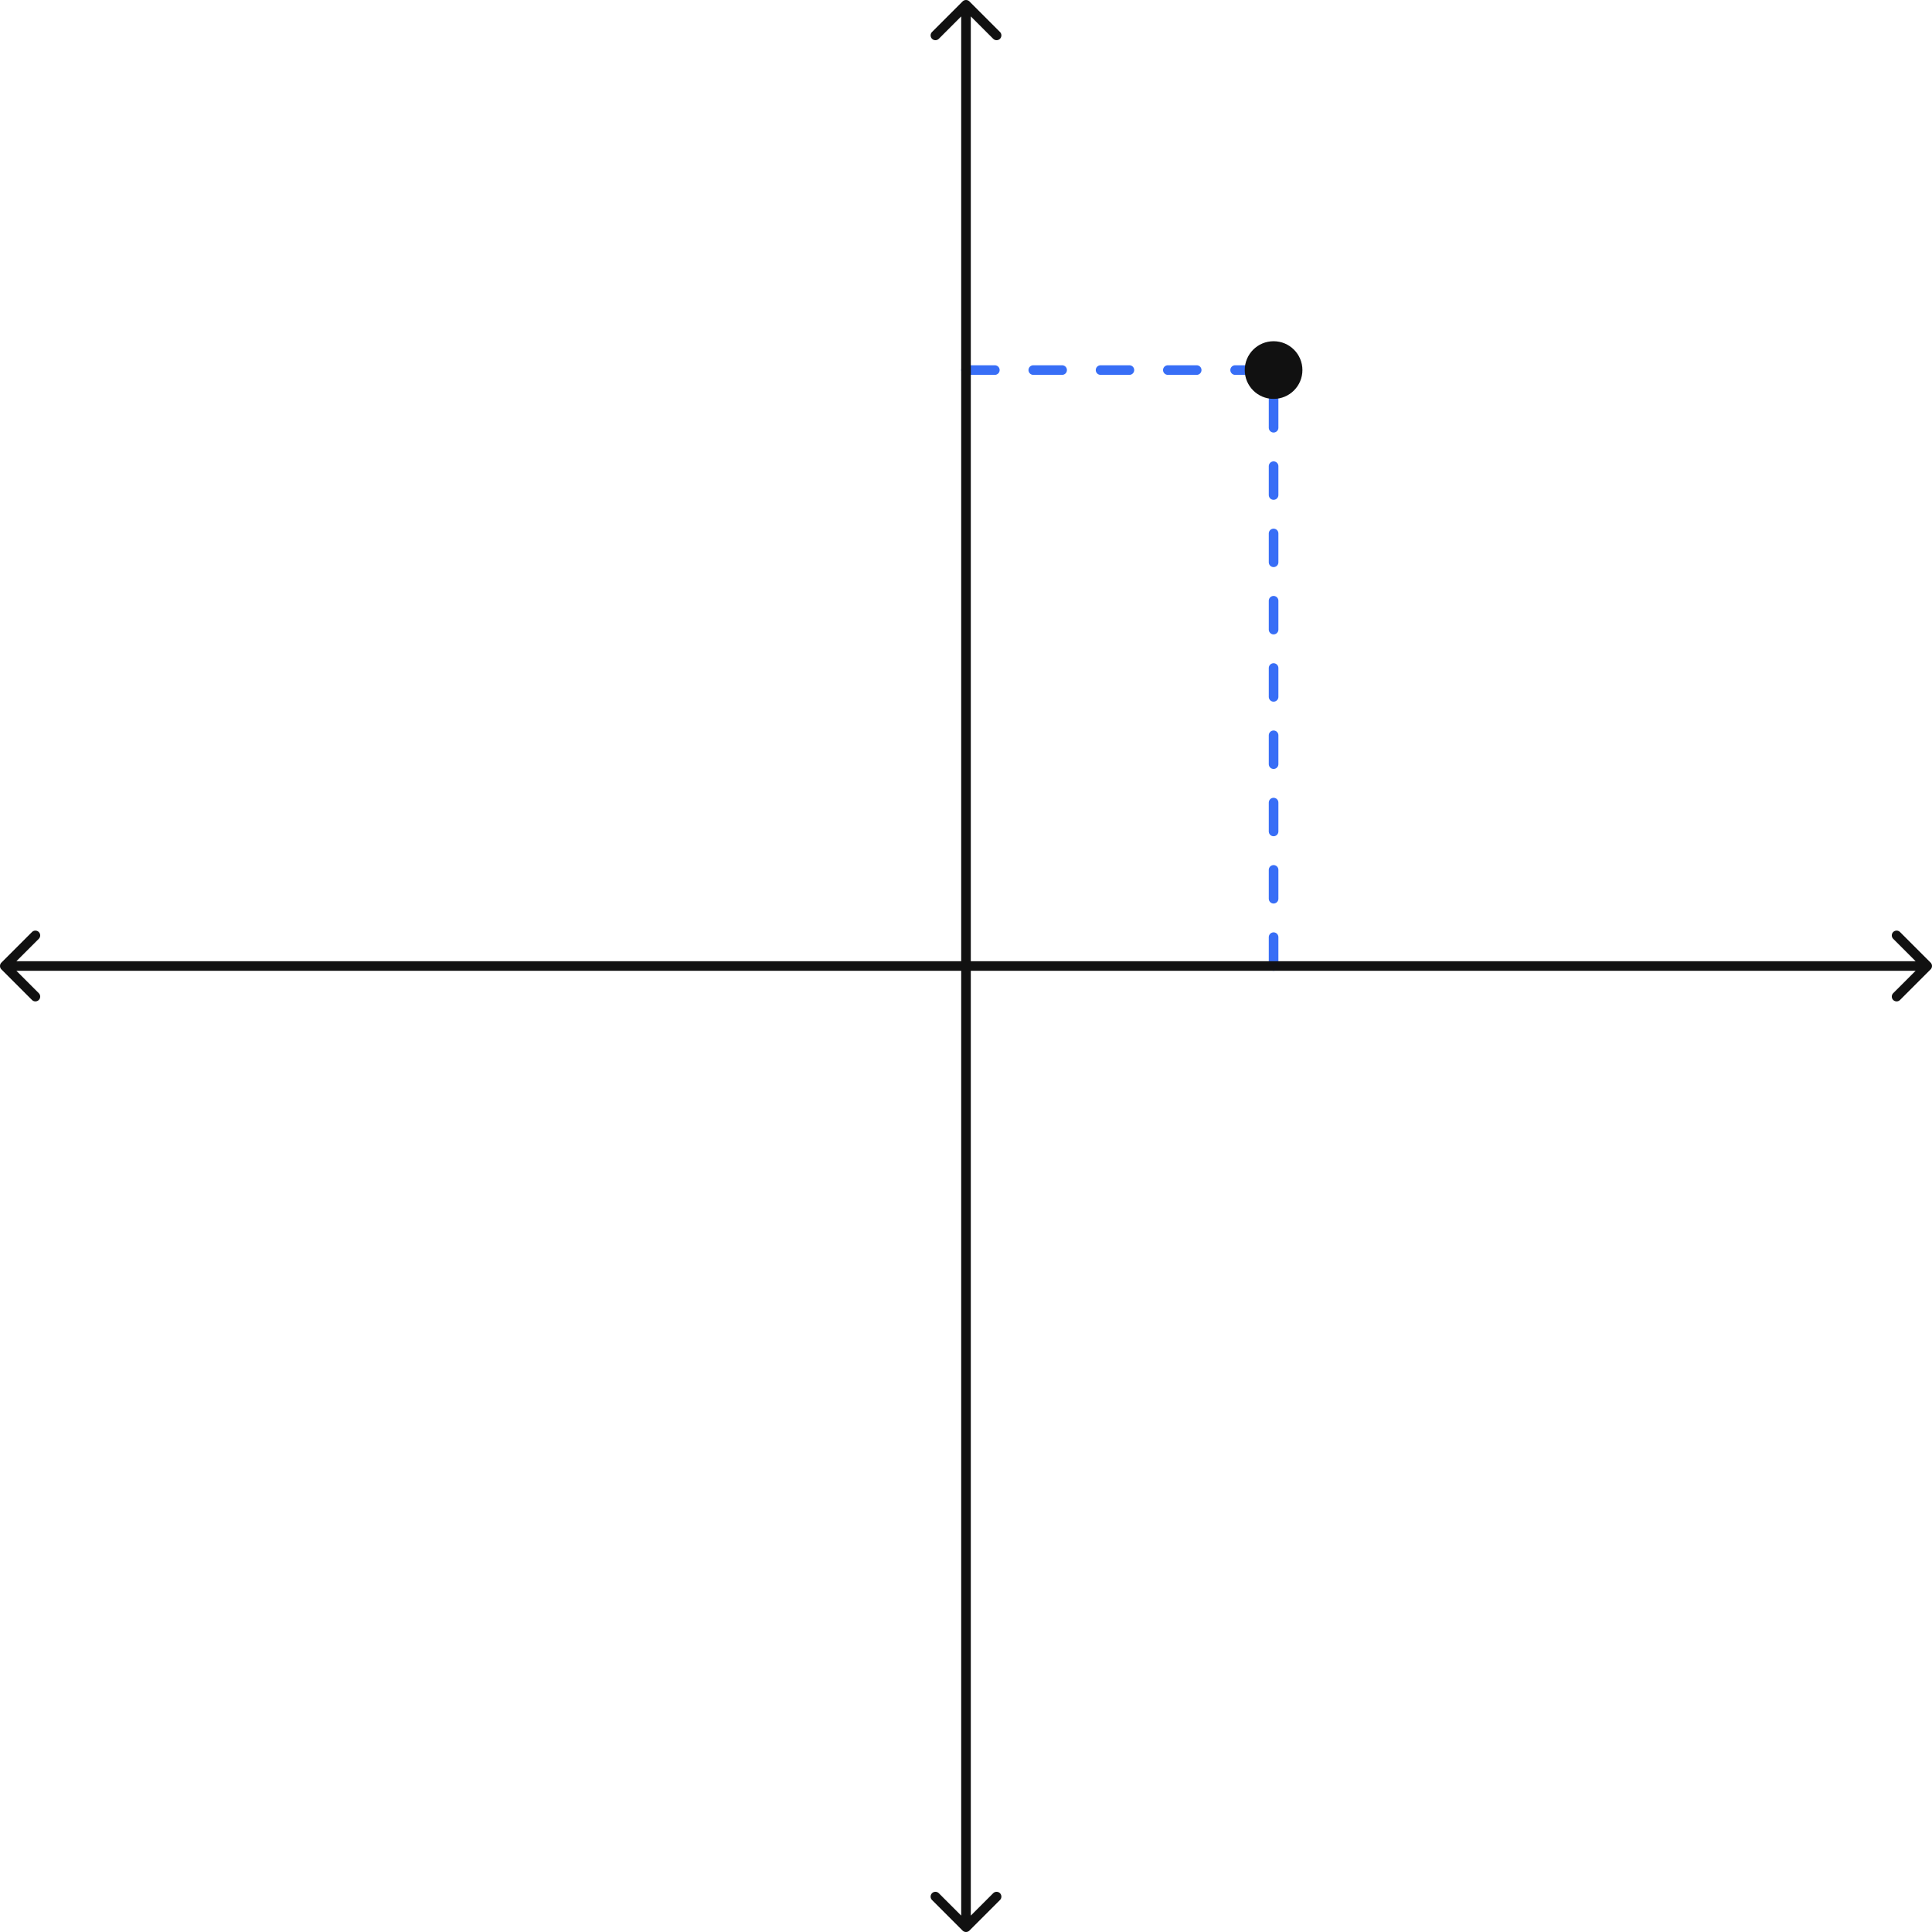
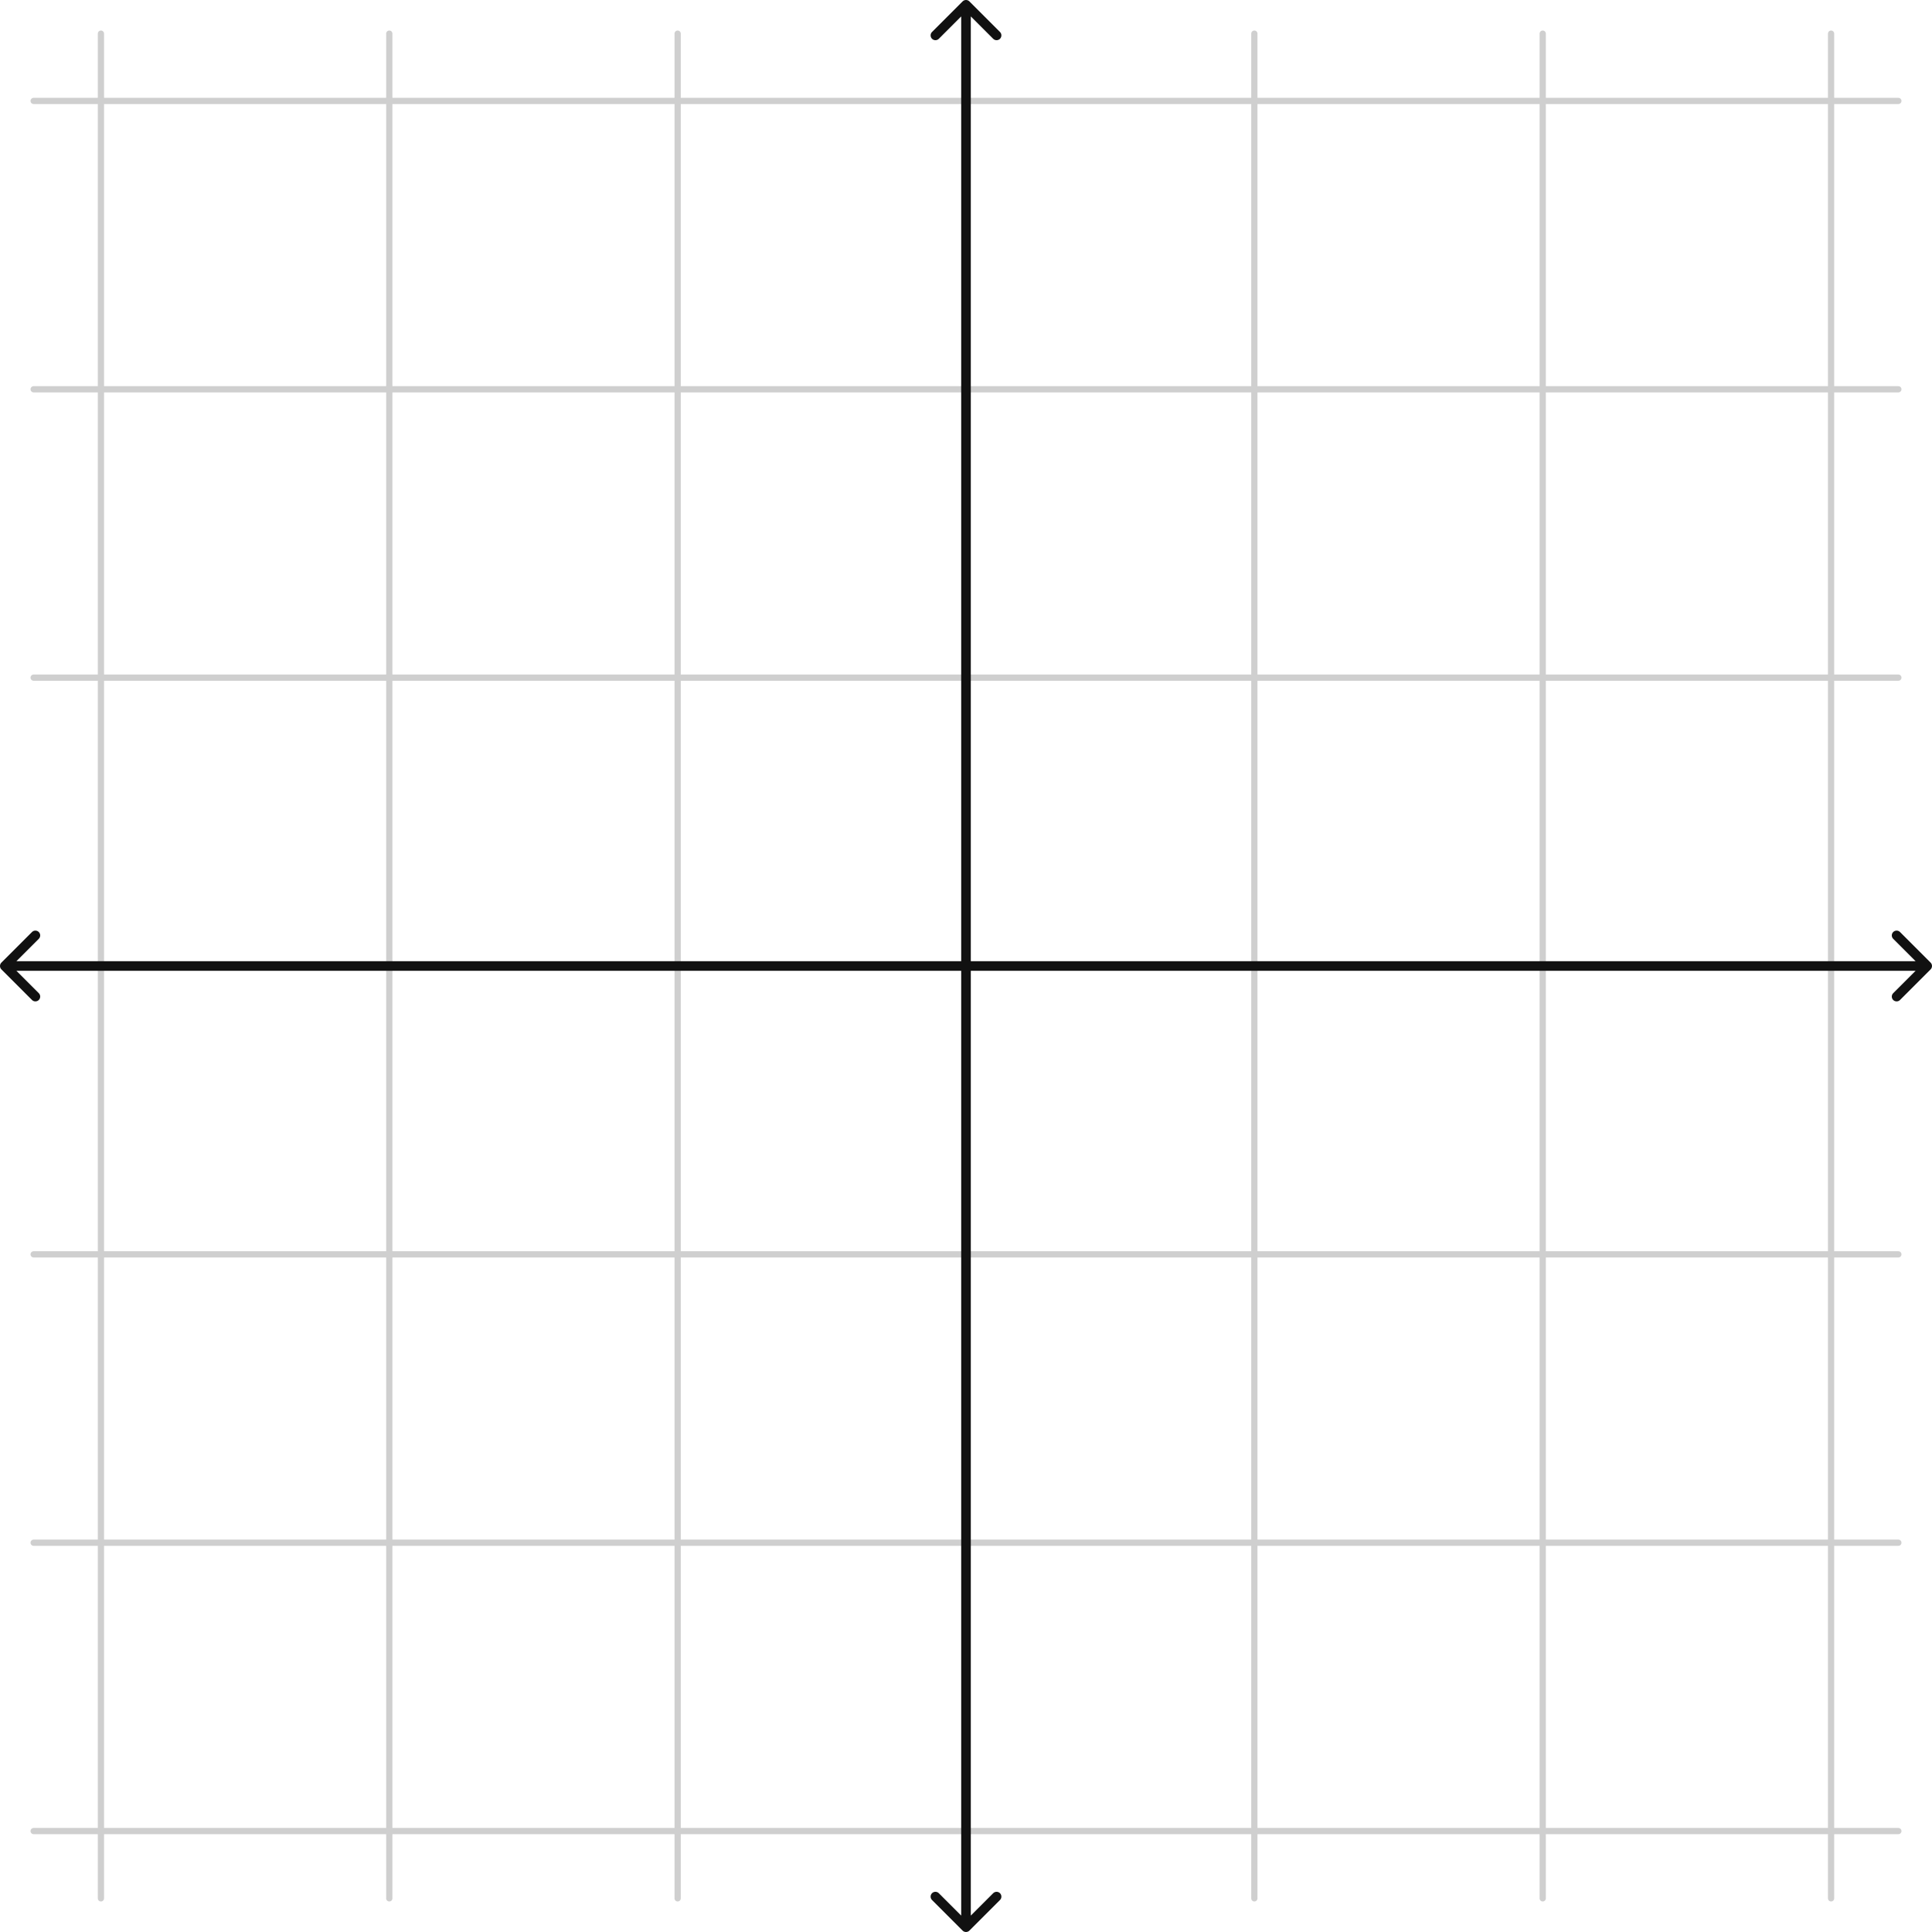
<svg xmlns="http://www.w3.org/2000/svg" width="201" height="201" viewBox="0 0 201 201" fill="none">
-   <path d="M100.5 38.5H132.5V100.5" stroke="#386EF6" stroke-linecap="round" stroke-linejoin="round" stroke-dasharray="3 4" />
  <path d="M100.854 0.146C100.658 -0.049 100.342 -0.049 100.146 0.146L96.965 3.328C96.769 3.524 96.769 3.84 96.965 4.036C97.16 4.231 97.476 4.231 97.672 4.036L100.5 1.207L103.328 4.036C103.524 4.231 103.84 4.231 104.036 4.036C104.231 3.84 104.231 3.524 104.036 3.328L100.854 0.146ZM100.146 200.854C100.342 201.049 100.658 201.049 100.854 200.854L104.036 197.672C104.231 197.476 104.231 197.16 104.036 196.964C103.84 196.769 103.524 196.769 103.328 196.964L100.5 199.793L97.672 196.964C97.476 196.769 97.16 196.769 96.965 196.964C96.769 197.16 96.769 197.476 96.965 197.672L100.146 200.854ZM100.5 0.5H100V200.5H100.5H101V0.5H100.5Z" fill="#111111" />
+   <g opacity="0.2">
+     <path d="M10.501 3.5V197.5" stroke="#111111" stroke-width="0.65" stroke-linecap="round" />
+     <path d="M40.501 3.5V197.5" stroke="#111111" stroke-width="0.65" stroke-linecap="round" />
+     <path d="M70.501 3.5V197.5" stroke="#111111" stroke-width="0.65" stroke-linecap="round" />
+     <path d="M100.5 3.5V197.5" stroke="#111111" stroke-width="0.65" stroke-linecap="round" />
+     <path d="M130.5 3.5V197.5" stroke="#111111" stroke-width="0.65" stroke-linecap="round" />
+     <path d="M160.5 3.5V197.5" stroke="#111111" stroke-width="0.65" stroke-linecap="round" />
+     <path d="M190.5 3.5V197.5" stroke="#111111" stroke-width="0.65" stroke-linecap="round" />
+     <path d="M197.5 10.5L3.5 10.5" stroke="#111111" stroke-width="0.65" stroke-linecap="round" />
+     <path d="M197.5 40.5L3.5 40.5" stroke="#111111" stroke-width="0.65" stroke-linecap="round" />
+     <path d="M197.5 70.5L3.5 70.5" stroke="#111111" stroke-width="0.65" stroke-linecap="round" />
+     <path d="M197.5 100.5L3.5 100.5" stroke="#111111" stroke-width="0.65" stroke-linecap="round" />
+     <path d="M197.5 130.5L3.5 130.5" stroke="#111111" stroke-width="0.65" stroke-linecap="round" />
+     <path d="M197.5 160.5L3.5 160.5" stroke="#111111" stroke-width="0.65" stroke-linecap="round" />
+     <path d="M197.5 190.5L3.5 190.5" stroke="#111111" stroke-width="0.65" stroke-linecap="round" />
+   </g>
  <path d="M200.854 100.854C201.049 100.658 201.049 100.342 200.854 100.146L197.672 96.965C197.476 96.769 197.16 96.769 196.964 96.965C196.769 97.16 196.769 97.476 196.964 97.672L199.793 100.5L196.964 103.328C196.769 103.524 196.769 103.84 196.964 104.036C197.16 104.231 197.476 104.231 197.672 104.036L200.854 100.854ZM0.146 100.146C-0.049 100.342 -0.049 100.658 0.146 100.854L3.328 104.036C3.524 104.231 3.84 104.231 4.036 104.036C4.231 103.84 4.231 103.524 4.036 103.328L1.207 100.5L4.036 97.672C4.231 97.476 4.231 97.16 4.036 96.965C3.84 96.769 3.524 96.769 3.328 96.965L0.146 100.146ZM200.5 100.5L200.5 100L0.5 100L0.5 100.5L0.5 101L200.5 101L200.5 100.5Z" fill="#111111" />
-   <circle cx="132.5" cy="38.5" r="3" fill="#111111" />
</svg>
